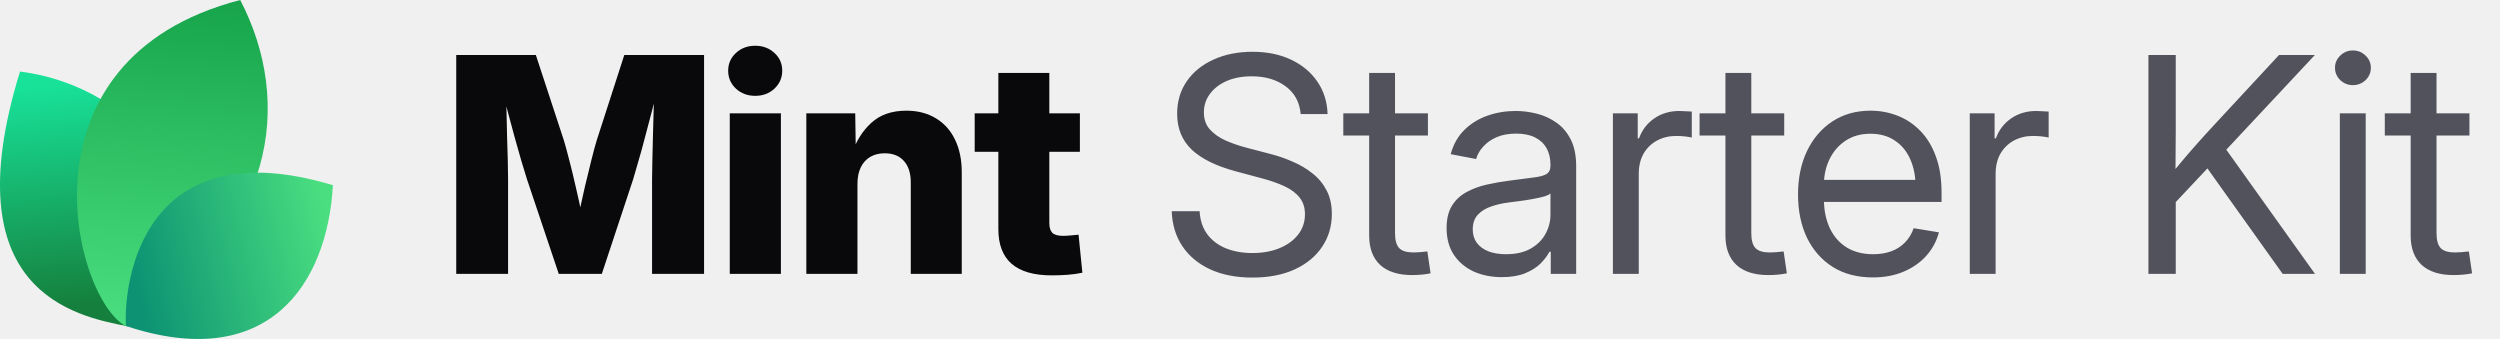
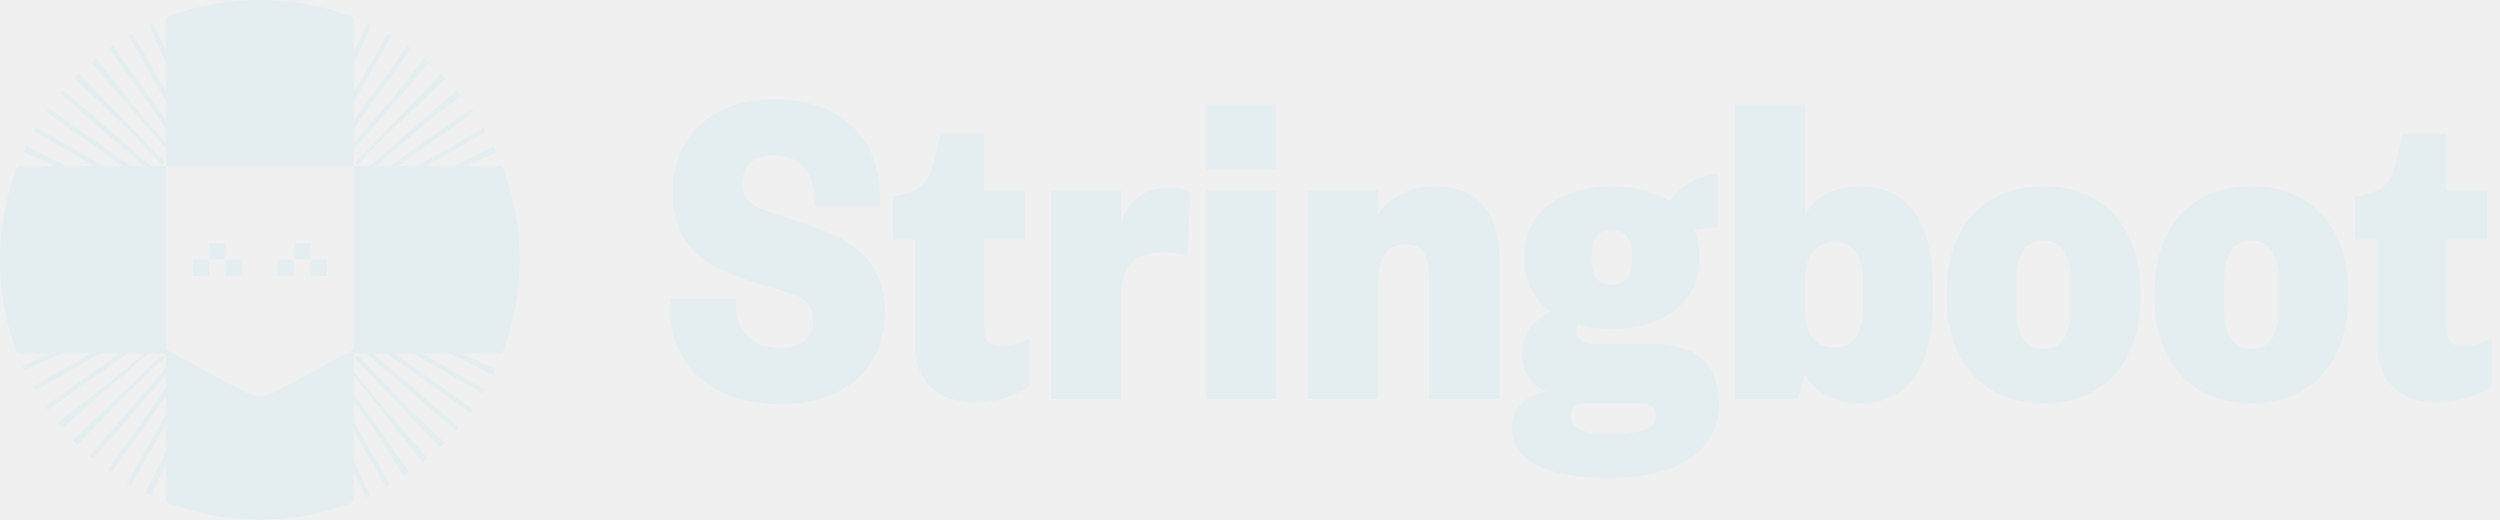
- <svg xmlns="http://www.w3.org/2000/svg" width="177" height="24" viewBox="0 0 177 24" fill="none">
-   <path d="M9.061 23.108C5.268 22.377 -3.391 20.627 1.417 5.064C9.634 6.099 16.973 14.064 9.061 23.108Z" fill="url(#paint0_linear_17557_2020)" />
-   <path d="M8.919 23.094C5.276 21.222 0.784 4.209 17.007 0C20.757 7.193 19.621 16.545 8.919 23.094Z" fill="url(#paint1_linear_17557_2020)" />
-   <path d="M8.914 23.079C8.735 19.882 10.159 9.085 23.57 13.111C23.181 20.123 18.984 26.418 8.914 23.079Z" fill="url(#paint2_linear_17557_2020)" />
-   <path d="M32.301 19.392V3.894H37.938L39.925 9.948C40.036 10.315 40.164 10.787 40.31 11.362C40.462 11.938 40.611 12.552 40.757 13.204C40.91 13.855 41.048 14.483 41.173 15.086C41.305 15.682 41.412 16.192 41.495 16.615H40.695C40.771 16.192 40.871 15.682 40.996 15.086C41.128 14.49 41.267 13.866 41.412 13.214C41.565 12.562 41.714 11.948 41.86 11.373C42.005 10.79 42.133 10.315 42.244 9.948L44.2 3.894H49.848V19.392H46.166V12.704C46.166 12.357 46.173 11.917 46.187 11.383C46.2 10.849 46.214 10.27 46.228 9.646C46.249 9.022 46.266 8.391 46.28 7.753C46.301 7.115 46.311 6.519 46.311 5.964H46.623C46.485 6.561 46.332 7.181 46.166 7.826C45.999 8.471 45.833 9.102 45.666 9.719C45.507 10.336 45.351 10.901 45.198 11.414C45.053 11.928 44.928 12.357 44.824 12.704L42.608 19.392H39.561L37.314 12.704C37.203 12.357 37.072 11.928 36.919 11.414C36.773 10.901 36.614 10.34 36.441 9.729C36.274 9.112 36.104 8.481 35.931 7.836C35.764 7.192 35.608 6.567 35.463 5.964H35.827C35.834 6.512 35.844 7.105 35.858 7.743C35.872 8.374 35.886 9.005 35.9 9.636C35.92 10.26 35.938 10.839 35.952 11.373C35.965 11.907 35.972 12.351 35.972 12.704V19.392H32.301ZM51.668 19.392V8.024H55.288V19.392H51.668ZM53.468 6.786C52.927 6.786 52.473 6.616 52.105 6.276C51.738 5.93 51.554 5.507 51.554 5.007C51.554 4.508 51.738 4.088 52.105 3.749C52.473 3.409 52.927 3.239 53.468 3.239C54.009 3.239 54.463 3.409 54.83 3.749C55.198 4.082 55.382 4.501 55.382 5.007C55.382 5.507 55.198 5.93 54.83 6.276C54.463 6.616 54.009 6.786 53.468 6.786ZM60.708 13.027V19.392H57.088V8.024H60.551L60.593 10.967H60.281C60.593 10.024 61.061 9.268 61.685 8.7C62.309 8.124 63.138 7.836 64.171 7.836C64.975 7.836 65.672 8.017 66.262 8.377C66.851 8.731 67.302 9.234 67.614 9.885C67.933 10.537 68.092 11.307 68.092 12.194V19.392H64.483V12.912C64.483 12.26 64.32 11.754 63.994 11.394C63.675 11.033 63.221 10.853 62.632 10.853C62.25 10.853 61.914 10.936 61.623 11.102C61.332 11.269 61.106 11.515 60.947 11.841C60.787 12.16 60.708 12.555 60.708 13.027ZM76.456 8.024V10.749H69.008V8.024H76.456ZM70.683 5.163H74.292V15.783C74.292 16.102 74.361 16.334 74.5 16.48C74.646 16.625 74.899 16.698 75.259 16.698C75.405 16.698 75.596 16.688 75.831 16.667C76.074 16.646 76.251 16.629 76.362 16.615L76.632 19.309C76.313 19.378 75.963 19.427 75.582 19.455C75.207 19.482 74.836 19.496 74.469 19.496C73.2 19.496 72.25 19.222 71.619 18.674C70.995 18.127 70.683 17.308 70.683 16.22V5.163Z" fill="#09090B" />
-   <path d="M88.667 19.652C87.523 19.652 86.528 19.458 85.682 19.07C84.843 18.681 84.188 18.137 83.716 17.437C83.245 16.736 82.992 15.908 82.957 14.951H84.933C84.968 15.596 85.148 16.14 85.474 16.584C85.8 17.021 86.24 17.354 86.795 17.582C87.35 17.804 87.974 17.915 88.667 17.915C89.388 17.915 90.026 17.801 90.581 17.572C91.143 17.343 91.583 17.024 91.902 16.615C92.228 16.199 92.391 15.717 92.391 15.169C92.391 14.698 92.266 14.306 92.017 13.994C91.767 13.675 91.413 13.408 90.956 13.193C90.498 12.978 89.954 12.787 89.323 12.621L87.502 12.132C86.123 11.765 85.082 11.255 84.382 10.603C83.689 9.944 83.342 9.095 83.342 8.055C83.342 7.174 83.571 6.404 84.028 5.746C84.486 5.087 85.117 4.577 85.921 4.217C86.726 3.849 87.645 3.666 88.678 3.666C89.718 3.666 90.63 3.853 91.413 4.227C92.204 4.602 92.824 5.122 93.275 5.787C93.726 6.446 93.965 7.209 93.993 8.076H92.089C92.013 7.23 91.656 6.574 91.018 6.11C90.387 5.638 89.586 5.403 88.615 5.403C87.95 5.403 87.36 5.513 86.847 5.735C86.341 5.957 85.946 6.262 85.661 6.651C85.377 7.032 85.235 7.469 85.235 7.961C85.235 8.447 85.377 8.849 85.661 9.168C85.946 9.48 86.317 9.74 86.774 9.948C87.232 10.149 87.724 10.319 88.251 10.457L89.884 10.884C90.439 11.023 90.977 11.206 91.496 11.435C92.023 11.657 92.495 11.934 92.911 12.267C93.334 12.593 93.67 12.995 93.92 13.474C94.17 13.945 94.294 14.504 94.294 15.149C94.294 16.015 94.066 16.788 93.608 17.468C93.157 18.148 92.512 18.681 91.673 19.07C90.834 19.458 89.832 19.652 88.667 19.652ZM101.097 8.024V9.594H95.106V8.024H101.097ZM96.937 5.163H98.767V16.521C98.767 17 98.865 17.347 99.059 17.562C99.26 17.77 99.6 17.874 100.078 17.874C100.21 17.874 100.366 17.867 100.546 17.853C100.733 17.832 100.903 17.815 101.056 17.801L101.285 19.351C101.097 19.392 100.886 19.423 100.65 19.444C100.414 19.465 100.189 19.475 99.974 19.475C98.996 19.475 98.244 19.236 97.717 18.758C97.197 18.272 96.937 17.579 96.937 16.677V5.163ZM106.33 19.621C105.595 19.621 104.932 19.489 104.343 19.226C103.754 18.955 103.285 18.564 102.939 18.05C102.592 17.53 102.419 16.896 102.419 16.147C102.419 15.495 102.547 14.965 102.804 14.556C103.06 14.146 103.403 13.828 103.833 13.599C104.263 13.363 104.742 13.186 105.269 13.068C105.796 12.95 106.333 12.857 106.881 12.787C107.574 12.69 108.132 12.617 108.555 12.569C108.978 12.52 109.287 12.441 109.481 12.33C109.675 12.212 109.772 12.014 109.772 11.737V11.654C109.772 11.203 109.679 10.815 109.492 10.489C109.311 10.163 109.041 9.91 108.68 9.729C108.32 9.549 107.872 9.459 107.338 9.459C106.805 9.459 106.34 9.546 105.945 9.719C105.556 9.892 105.241 10.118 104.998 10.395C104.755 10.665 104.593 10.953 104.509 11.258L102.71 10.915C102.897 10.222 103.22 9.65 103.677 9.199C104.135 8.748 104.679 8.412 105.31 8.19C105.941 7.968 106.607 7.857 107.307 7.857C107.8 7.857 108.295 7.92 108.795 8.044C109.301 8.169 109.765 8.381 110.188 8.679C110.611 8.97 110.951 9.369 111.208 9.875C111.464 10.374 111.593 11.005 111.593 11.768V19.392H109.793V17.822H109.7C109.568 18.085 109.363 18.359 109.086 18.643C108.809 18.921 108.444 19.153 107.994 19.34C107.543 19.527 106.988 19.621 106.33 19.621ZM106.621 17.998C107.321 17.998 107.904 17.867 108.368 17.603C108.84 17.333 109.19 16.986 109.419 16.563C109.654 16.133 109.772 15.682 109.772 15.211V13.692C109.703 13.769 109.554 13.841 109.325 13.911C109.096 13.973 108.829 14.032 108.524 14.088C108.226 14.143 107.921 14.192 107.609 14.233C107.304 14.275 107.033 14.309 106.798 14.337C106.354 14.393 105.938 14.49 105.549 14.628C105.168 14.76 104.86 14.954 104.624 15.211C104.388 15.467 104.27 15.811 104.27 16.241C104.27 16.615 104.367 16.934 104.561 17.198C104.762 17.461 105.04 17.662 105.393 17.801C105.747 17.933 106.156 17.998 106.621 17.998ZM114.193 19.392V8.024H115.951V9.792H116.045C116.253 9.209 116.61 8.741 117.116 8.388C117.622 8.034 118.219 7.857 118.905 7.857C119.058 7.857 119.217 7.864 119.384 7.878C119.55 7.885 119.682 7.892 119.779 7.899V9.74C119.716 9.719 119.578 9.695 119.363 9.667C119.155 9.639 118.922 9.625 118.666 9.625C118.174 9.625 117.726 9.733 117.324 9.948C116.922 10.163 116.603 10.471 116.367 10.874C116.138 11.276 116.024 11.758 116.024 12.319V19.392H114.193ZM126.322 8.024V9.594H120.33V8.024H126.322ZM122.161 5.163H123.992V16.521C123.992 17 124.089 17.347 124.283 17.562C124.484 17.77 124.824 17.874 125.302 17.874C125.434 17.874 125.59 17.867 125.77 17.853C125.958 17.832 126.127 17.815 126.28 17.801L126.509 19.351C126.322 19.392 126.11 19.423 125.874 19.444C125.639 19.465 125.413 19.475 125.198 19.475C124.221 19.475 123.468 19.236 122.941 18.758C122.421 18.272 122.161 17.579 122.161 16.677V5.163ZM132.604 19.642C131.502 19.642 130.555 19.396 129.765 18.903C128.974 18.404 128.364 17.714 127.934 16.834C127.511 15.946 127.3 14.927 127.3 13.775C127.3 12.611 127.511 11.584 127.934 10.697C128.364 9.802 128.964 9.102 129.734 8.596C130.51 8.089 131.408 7.836 132.428 7.836C133.1 7.836 133.738 7.954 134.341 8.19C134.952 8.426 135.489 8.783 135.954 9.261C136.425 9.74 136.793 10.343 137.056 11.071C137.327 11.792 137.462 12.645 137.462 13.63V14.296H128.433V12.735H136.463L135.631 13.297C135.631 12.541 135.506 11.876 135.257 11.3C135.007 10.725 134.643 10.277 134.165 9.958C133.686 9.632 133.107 9.469 132.428 9.469C131.748 9.469 131.162 9.632 130.67 9.958C130.177 10.284 129.796 10.725 129.526 11.279C129.262 11.827 129.13 12.441 129.13 13.12V14.046C129.13 14.864 129.273 15.572 129.557 16.168C129.841 16.757 130.243 17.211 130.763 17.53C131.283 17.842 131.901 17.998 132.615 17.998C133.093 17.998 133.523 17.929 133.905 17.79C134.293 17.645 134.619 17.433 134.882 17.156C135.153 16.879 135.354 16.546 135.486 16.157L137.275 16.449C137.108 17.08 136.81 17.634 136.38 18.113C135.95 18.591 135.413 18.966 134.768 19.236C134.123 19.507 133.402 19.642 132.604 19.642ZM139.459 19.392V8.024H141.217V9.792H141.311C141.519 9.209 141.876 8.741 142.382 8.388C142.888 8.034 143.485 7.857 144.171 7.857C144.324 7.857 144.483 7.864 144.649 7.878C144.816 7.885 144.948 7.892 145.045 7.899V9.74C144.982 9.719 144.844 9.695 144.629 9.667C144.421 9.639 144.188 9.625 143.932 9.625C143.439 9.625 142.992 9.733 142.59 9.948C142.188 10.163 141.869 10.471 141.633 10.874C141.404 11.276 141.29 11.758 141.29 12.319V19.392H139.459ZM153.429 14.961V12.715C153.783 12.257 154.136 11.82 154.49 11.404C154.844 10.981 155.204 10.565 155.572 10.156C155.939 9.74 156.314 9.327 156.695 8.918L161.355 3.894H163.893L157.277 10.967H157.184L153.429 14.961ZM152.108 19.392V3.894H154.043V9.241L154.022 12.559L154.043 13.505V19.392H152.108ZM161.615 19.392L155.967 11.477L157.173 9.969L163.903 19.392H161.615ZM165.661 19.392V8.024H167.492V19.392H165.661ZM166.587 6.027C166.24 6.027 165.942 5.909 165.692 5.673C165.443 5.43 165.318 5.139 165.318 4.799C165.318 4.459 165.443 4.172 165.692 3.936C165.942 3.693 166.24 3.572 166.587 3.572C166.934 3.572 167.232 3.693 167.482 3.936C167.731 4.172 167.856 4.459 167.856 4.799C167.856 5.139 167.731 5.43 167.482 5.673C167.232 5.909 166.934 6.027 166.587 6.027ZM174.836 8.024V9.594H168.844V8.024H174.836ZM170.675 5.163H172.506V16.521C172.506 17 172.603 17.347 172.797 17.562C172.998 17.77 173.338 17.874 173.816 17.874C173.948 17.874 174.104 17.867 174.284 17.853C174.472 17.832 174.641 17.815 174.794 17.801L175.023 19.351C174.836 19.392 174.624 19.423 174.388 19.444C174.153 19.465 173.927 19.475 173.712 19.475C172.735 19.475 171.982 19.236 171.455 18.758C170.935 18.272 170.675 17.579 170.675 16.677V5.163Z" fill="#52525C" />
+ <svg xmlns="http://www.w3.org/2000/svg" width="866" height="180" viewBox="0 0 866 180" fill="none">
+   <g clip-path="url(#clip0_22_283)">
+     <circle cx="90.001" cy="90" r="74.75" stroke="#E4EEF0" stroke-width="55.161" stroke-dasharray="1.63 4.88" />
+     <rect x="57.499" y="-7.5" width="65" height="65" fill="#E4EEF0" />
+     <path d="M57.499 121.048L85.165 136.014C88.182 137.646 91.818 137.645 94.835 136.014L122.499 121.048V186.048H57.499V121.048Z" fill="#E4EEF0" />
+     <rect x="-7.5" y="57.5" width="65" height="65" fill="#E4EEF0" />
+     <rect x="122.5" y="57.5" width="65" height="65" fill="#E4EEF0" />
+     <g clip-path="url(#clip1_22_283)">
+       <rect x="72.478" y="84.194" width="5.705" height="5.705" fill="#E4EEF0" />
+       <rect x="66.774" y="89.898" width="5.705" height="5.705" fill="#E4EEF0" />
+       <rect width="5.705" height="5.705" transform="matrix(-1 0 0 1 107.522 84.1935)" fill="#E4EEF0" />
+       <rect x="78.183" y="89.898" width="5.705" height="5.705" fill="#E4EEF0" />
+       <rect width="5.705" height="5.705" transform="matrix(-1 0 0 1 101.817 89.8981)" fill="#E4EEF0" />
+       <rect width="5.705" height="5.705" transform="matrix(-1 0 0 1 113.226 89.8981)" fill="#E4EEF0" />
+     </g>
+   </g>
+   <path d="M823.496 118.792V82.99H815.882V68.086L818.96 67.438C825.926 65.98 828.518 62.416 830.138 55.774L832.406 46.378H847.472V65.98H861.566V82.99H847.472V113.608C847.472 117.82 849.416 119.926 853.304 119.926C856.22 119.926 858.812 119.116 863.186 117.334V133.858C857.516 137.584 851.36 139.366 844.07 139.366C832.892 139.366 823.496 133.696 823.496 118.792Z" fill="#E4EEF0" />
+   <path d="M779.864 120.898C786.668 120.898 789.26 114.904 789.26 107.614V96.598C789.26 89.308 786.668 83.314 779.864 83.314C773.06 83.314 770.468 89.308 770.468 96.598V107.614C770.468 114.904 773.06 120.898 779.864 120.898ZM779.864 139.69C758.804 139.69 746.33 125.11 746.33 103.24V100.972C746.33 79.102 758.804 64.522 779.864 64.522C800.924 64.522 813.398 79.102 813.398 100.972V103.24C813.398 125.11 800.924 139.69 779.864 139.69Z" fill="#E4EEF0" />
+   <path d="M707.881 120.898C714.685 120.898 717.277 114.904 717.277 107.614V96.598C717.277 89.308 714.685 83.314 707.881 83.314C701.077 83.314 698.485 89.308 698.485 96.598V107.614C698.485 114.904 701.077 120.898 707.881 120.898ZM707.881 139.69C686.821 139.69 674.347 125.11 674.347 103.24V100.972C674.347 79.102 686.821 64.522 707.881 64.522C728.941 64.522 741.415 79.102 741.415 100.972V103.24C741.415 125.11 728.941 139.69 707.881 139.69Z" fill="#E4EEF0" />
+   <path d="M645.401 106.156V98.056C645.401 88.66 641.999 83.8 635.357 83.8C628.715 83.8 625.313 88.984 625.313 96.436V107.776C625.313 115.228 628.715 120.412 635.357 120.412C641.999 120.412 645.401 115.552 645.401 106.156ZM625.313 130.132L622.721 138.232H601.013V36.172H625.313V74.08C629.201 68.086 635.195 64.522 644.429 64.522C661.439 64.522 669.539 77.806 669.539 99.19V105.022C669.539 126.406 661.439 139.69 644.429 139.69C635.195 139.69 629.201 136.126 625.313 130.132Z" fill="#E4EEF0" />
+   <path d="M588.624 88.174V90.28C588.624 105.184 575.502 113.932 558.33 113.932C554.118 113.932 550.068 113.446 546.504 112.474C546.18 113.122 546.018 113.77 546.018 114.58C546.018 117.172 547.8 119.116 551.364 119.116H572.262C588.138 119.116 595.428 126.73 595.428 139.69C595.428 157.672 579.066 165.61 557.196 165.61C538.728 165.61 523.662 160.912 523.662 148.114C523.662 141.634 528.36 136.612 535.812 135.802C530.952 134.02 527.226 129.16 527.226 122.356C527.226 115.876 530.628 111.502 537.108 107.938C531.438 103.888 528.036 97.894 528.036 90.28V88.174C528.036 73.27 541.158 64.522 558.33 64.522C566.106 64.522 573.072 66.304 578.418 69.706C582.144 64.198 588.624 60.472 595.104 60.472V78.778C592.674 78.778 589.758 79.102 587.004 79.75C587.976 82.342 588.624 85.096 588.624 88.174ZM544.074 144.388C544.074 148.276 548.448 150.382 557.196 150.382C567.888 150.382 573.72 148.6 573.72 144.226C573.72 140.986 571.452 139.69 568.05 139.69H549.744C545.856 139.69 544.074 141.472 544.074 144.388ZM551.364 88.336V90.118C551.364 95.464 553.632 98.704 558.33 98.704C563.028 98.704 565.296 95.464 565.296 90.118V88.336C565.296 82.99 563.028 79.75 558.33 79.75C553.632 79.75 551.364 82.99 551.364 88.336Z" fill="#E4EEF0" />
+   <path d="M477.393 99.19V138.232H453.093V65.98H477.393V74.242C480.633 68.896 487.437 64.522 496.995 64.522C512.709 64.522 519.351 74.89 519.351 88.984V138.232H495.051V97.084C495.051 89.794 493.755 84.61 486.951 84.61C479.337 84.61 477.393 91.252 477.393 99.19Z" fill="#E4EEF0" />
+   <path d="M417.814 65.98H442.114V138.232H417.814V65.98ZM417.814 58.69V36.172H442.114V58.69H417.814Z" fill="#E4EEF0" />
+   <path d="M412.301 66.466L411.329 88.66C408.089 87.688 405.659 87.364 402.743 87.364C393.185 87.364 388.325 92.224 388.325 103.402V138.232H364.025V65.98H388.325V77.32C391.241 68.41 397.397 65.008 405.335 65.008C408.251 65.008 410.519 65.494 412.301 66.466Z" fill="#E4EEF0" />
+   <path d="M316.93 118.792V82.99H309.316V68.086L312.394 67.438C319.36 65.98 321.952 62.416 323.572 55.774L325.84 46.378H340.906V65.98H355V82.99H340.906V113.608C340.906 117.82 342.85 119.926 346.738 119.926C349.654 119.926 352.246 119.116 356.62 117.334V133.858C350.95 137.584 344.794 139.366 337.504 139.366C326.326 139.366 316.93 133.696 316.93 118.792Z" fill="#E4EEF0" />
+   <path d="M232.972 66.466C232.972 47.512 246.58 34.39 267.964 34.39C292.264 34.39 304.9 48.484 304.9 68.896V71.488H282.22V69.868C282.22 60.148 277.684 53.83 267.802 53.83C261.16 53.83 257.11 57.718 257.11 63.55C257.11 68.248 259.864 71.164 265.21 72.946L280.276 77.968C296.8 83.476 306.52 91.576 306.52 107.938C306.52 128.836 291.13 140.014 270.556 140.014C245.932 140.014 232 126.406 232 105.67V103.402H254.842V104.86C254.842 114.58 260.188 120.574 270.394 120.574C277.36 120.574 281.734 117.01 281.734 111.178C281.734 105.832 278.818 103.24 272.662 101.296L257.11 96.436C243.34 92.062 232.972 84.286 232.972 66.466Z" fill="#E4EEF0" />
  <defs>
-     <linearGradient id="paint0_linear_17557_2020" x1="3.776" y1="5.916" x2="5.232" y2="21.559" gradientUnits="userSpaceOnUse">
-       <stop stop-color="#18E299" />
-       <stop offset="1" stop-color="#15803D" />
-     </linearGradient>
-     <linearGradient id="paint1_linear_17557_2020" x1="12.171" y1="-0.718" x2="10.19" y2="22.983" gradientUnits="userSpaceOnUse">
-       <stop stop-color="#16A34A" />
-       <stop offset="1" stop-color="#4ADE80" />
-     </linearGradient>
-     <linearGradient id="paint2_linear_17557_2020" x1="23.133" y1="15.353" x2="9.338" y2="18.52" gradientUnits="userSpaceOnUse">
-       <stop stop-color="#4ADE80" />
-       <stop offset="1" stop-color="#0D9373" />
-     </linearGradient>
+     <clipPath id="clip0_22_283">
+       <rect width="180" height="180" rx="90" fill="white" />
+     </clipPath>
+     <clipPath id="clip1_22_283">
+       <rect width="46.452" height="46.452" fill="white" transform="translate(66.7742 66.7742)" />
+     </clipPath>
  </defs>
</svg>
